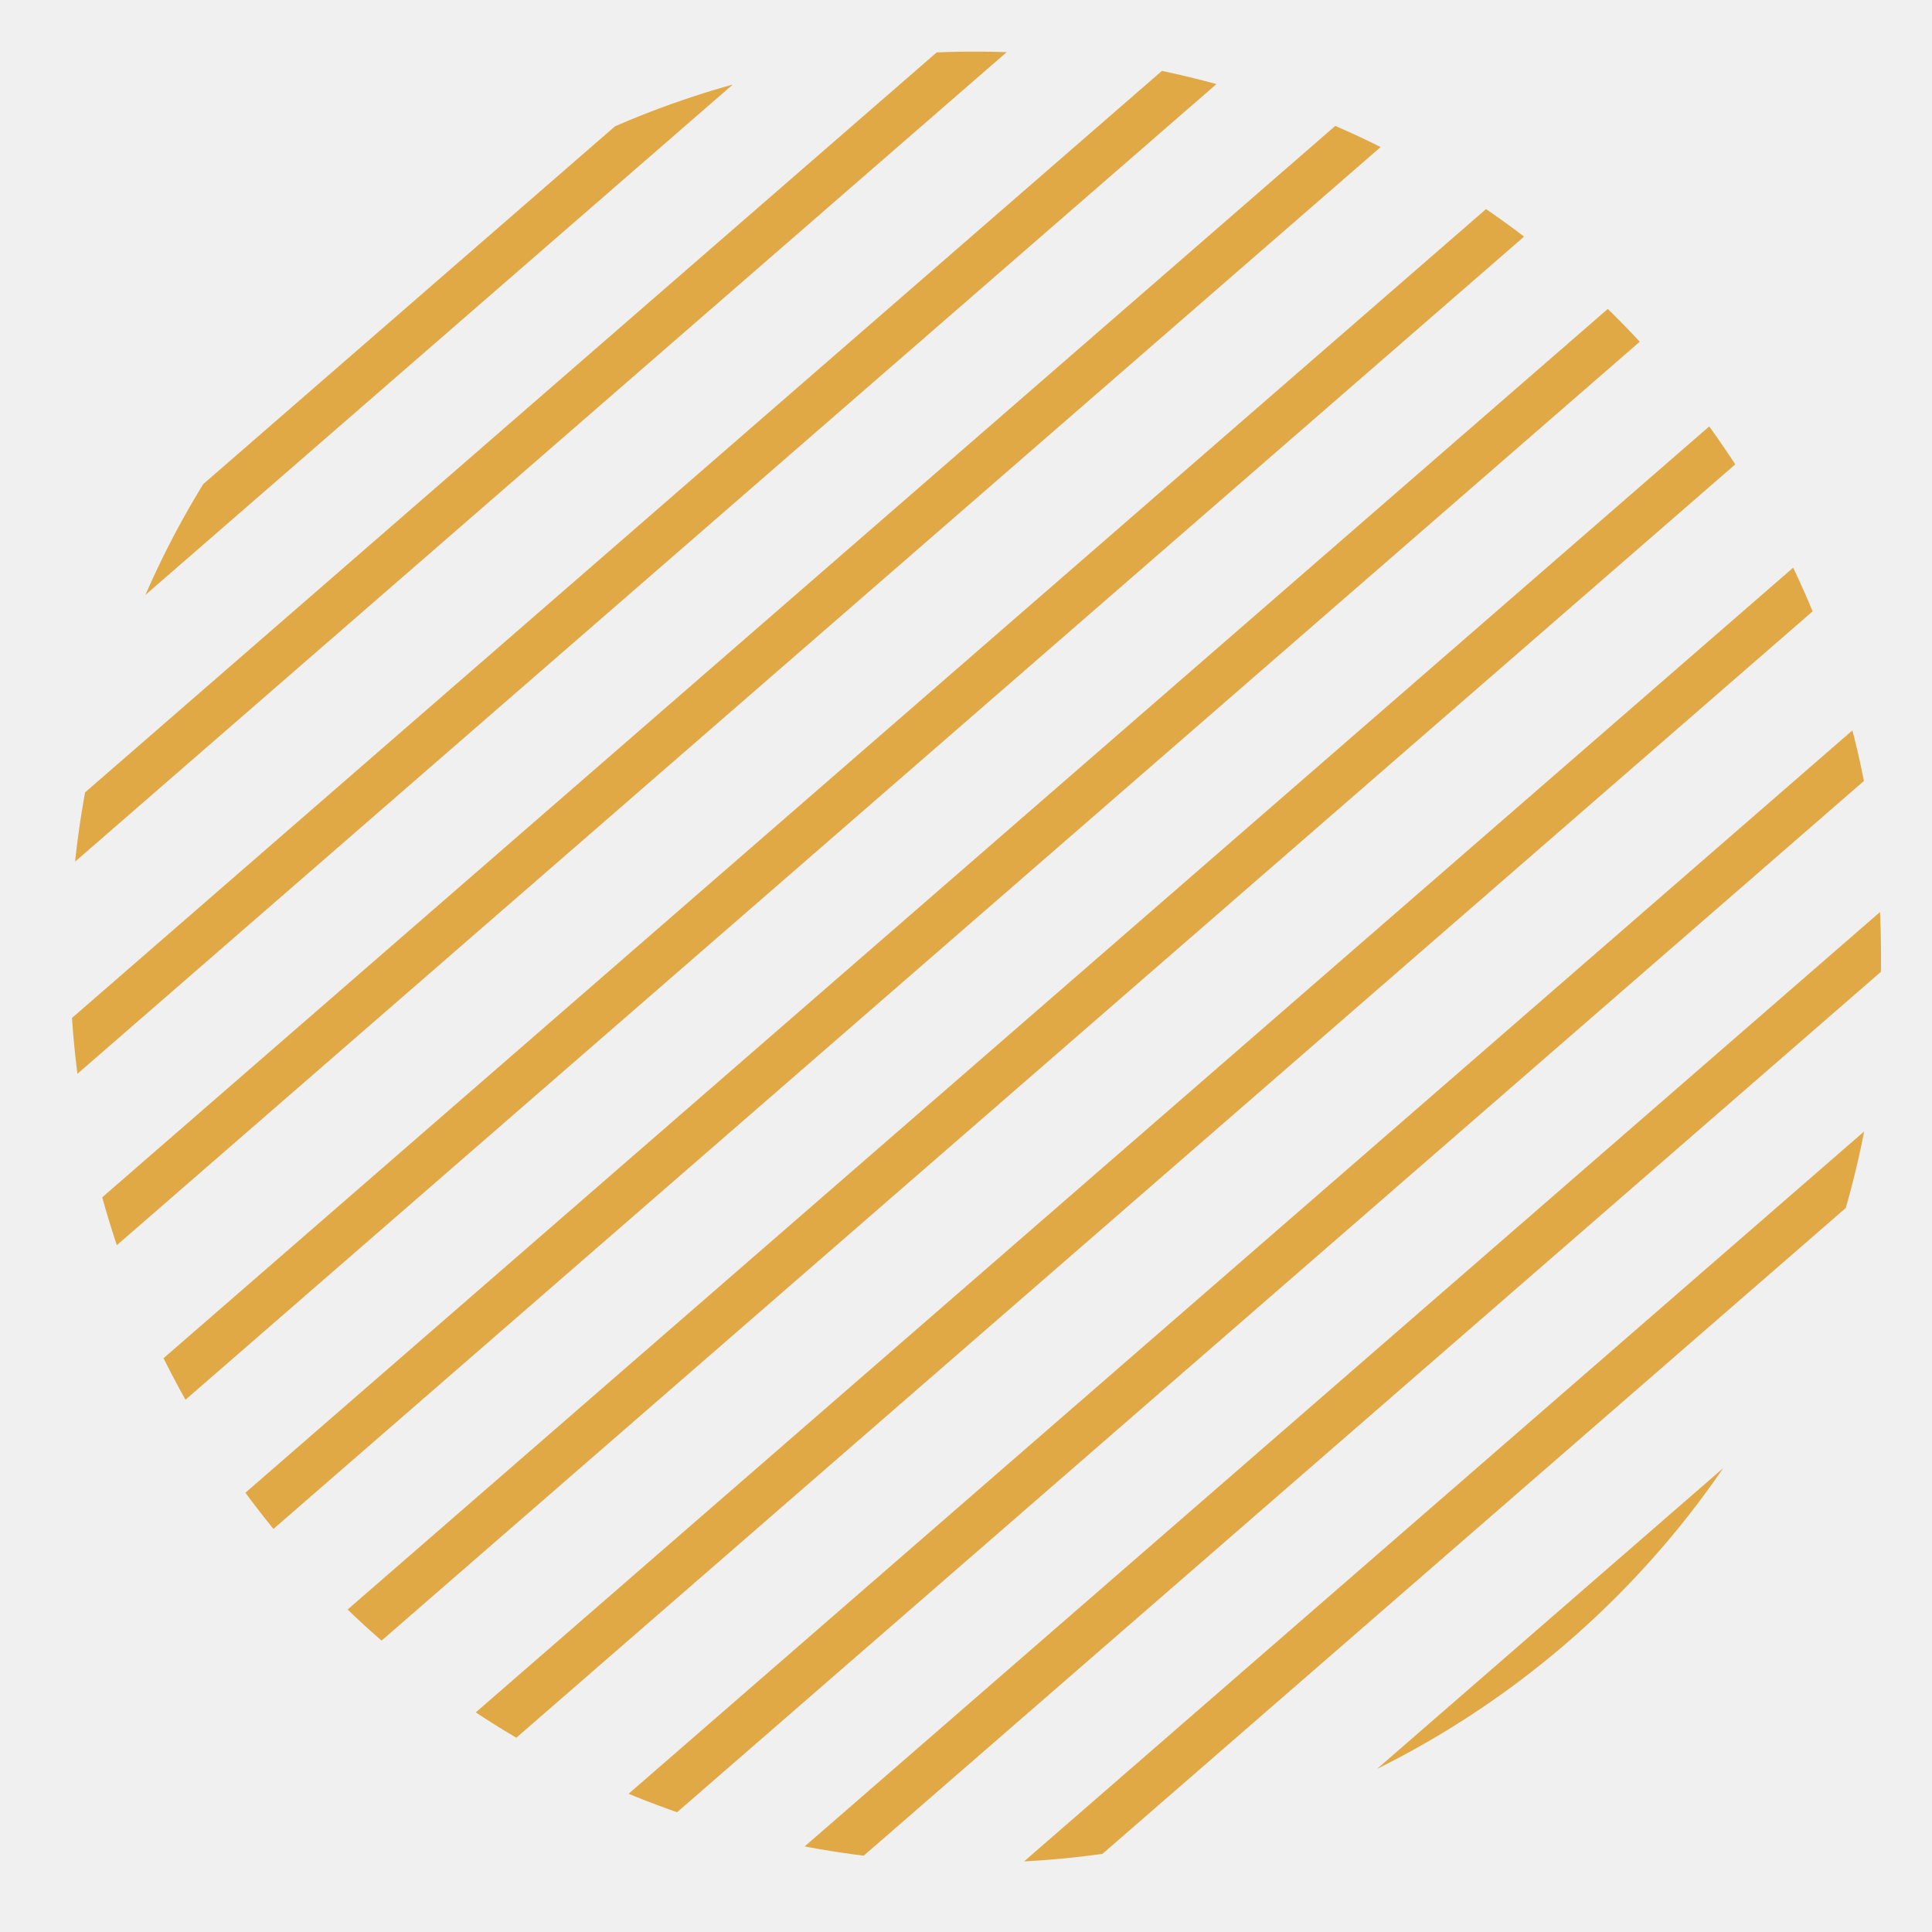
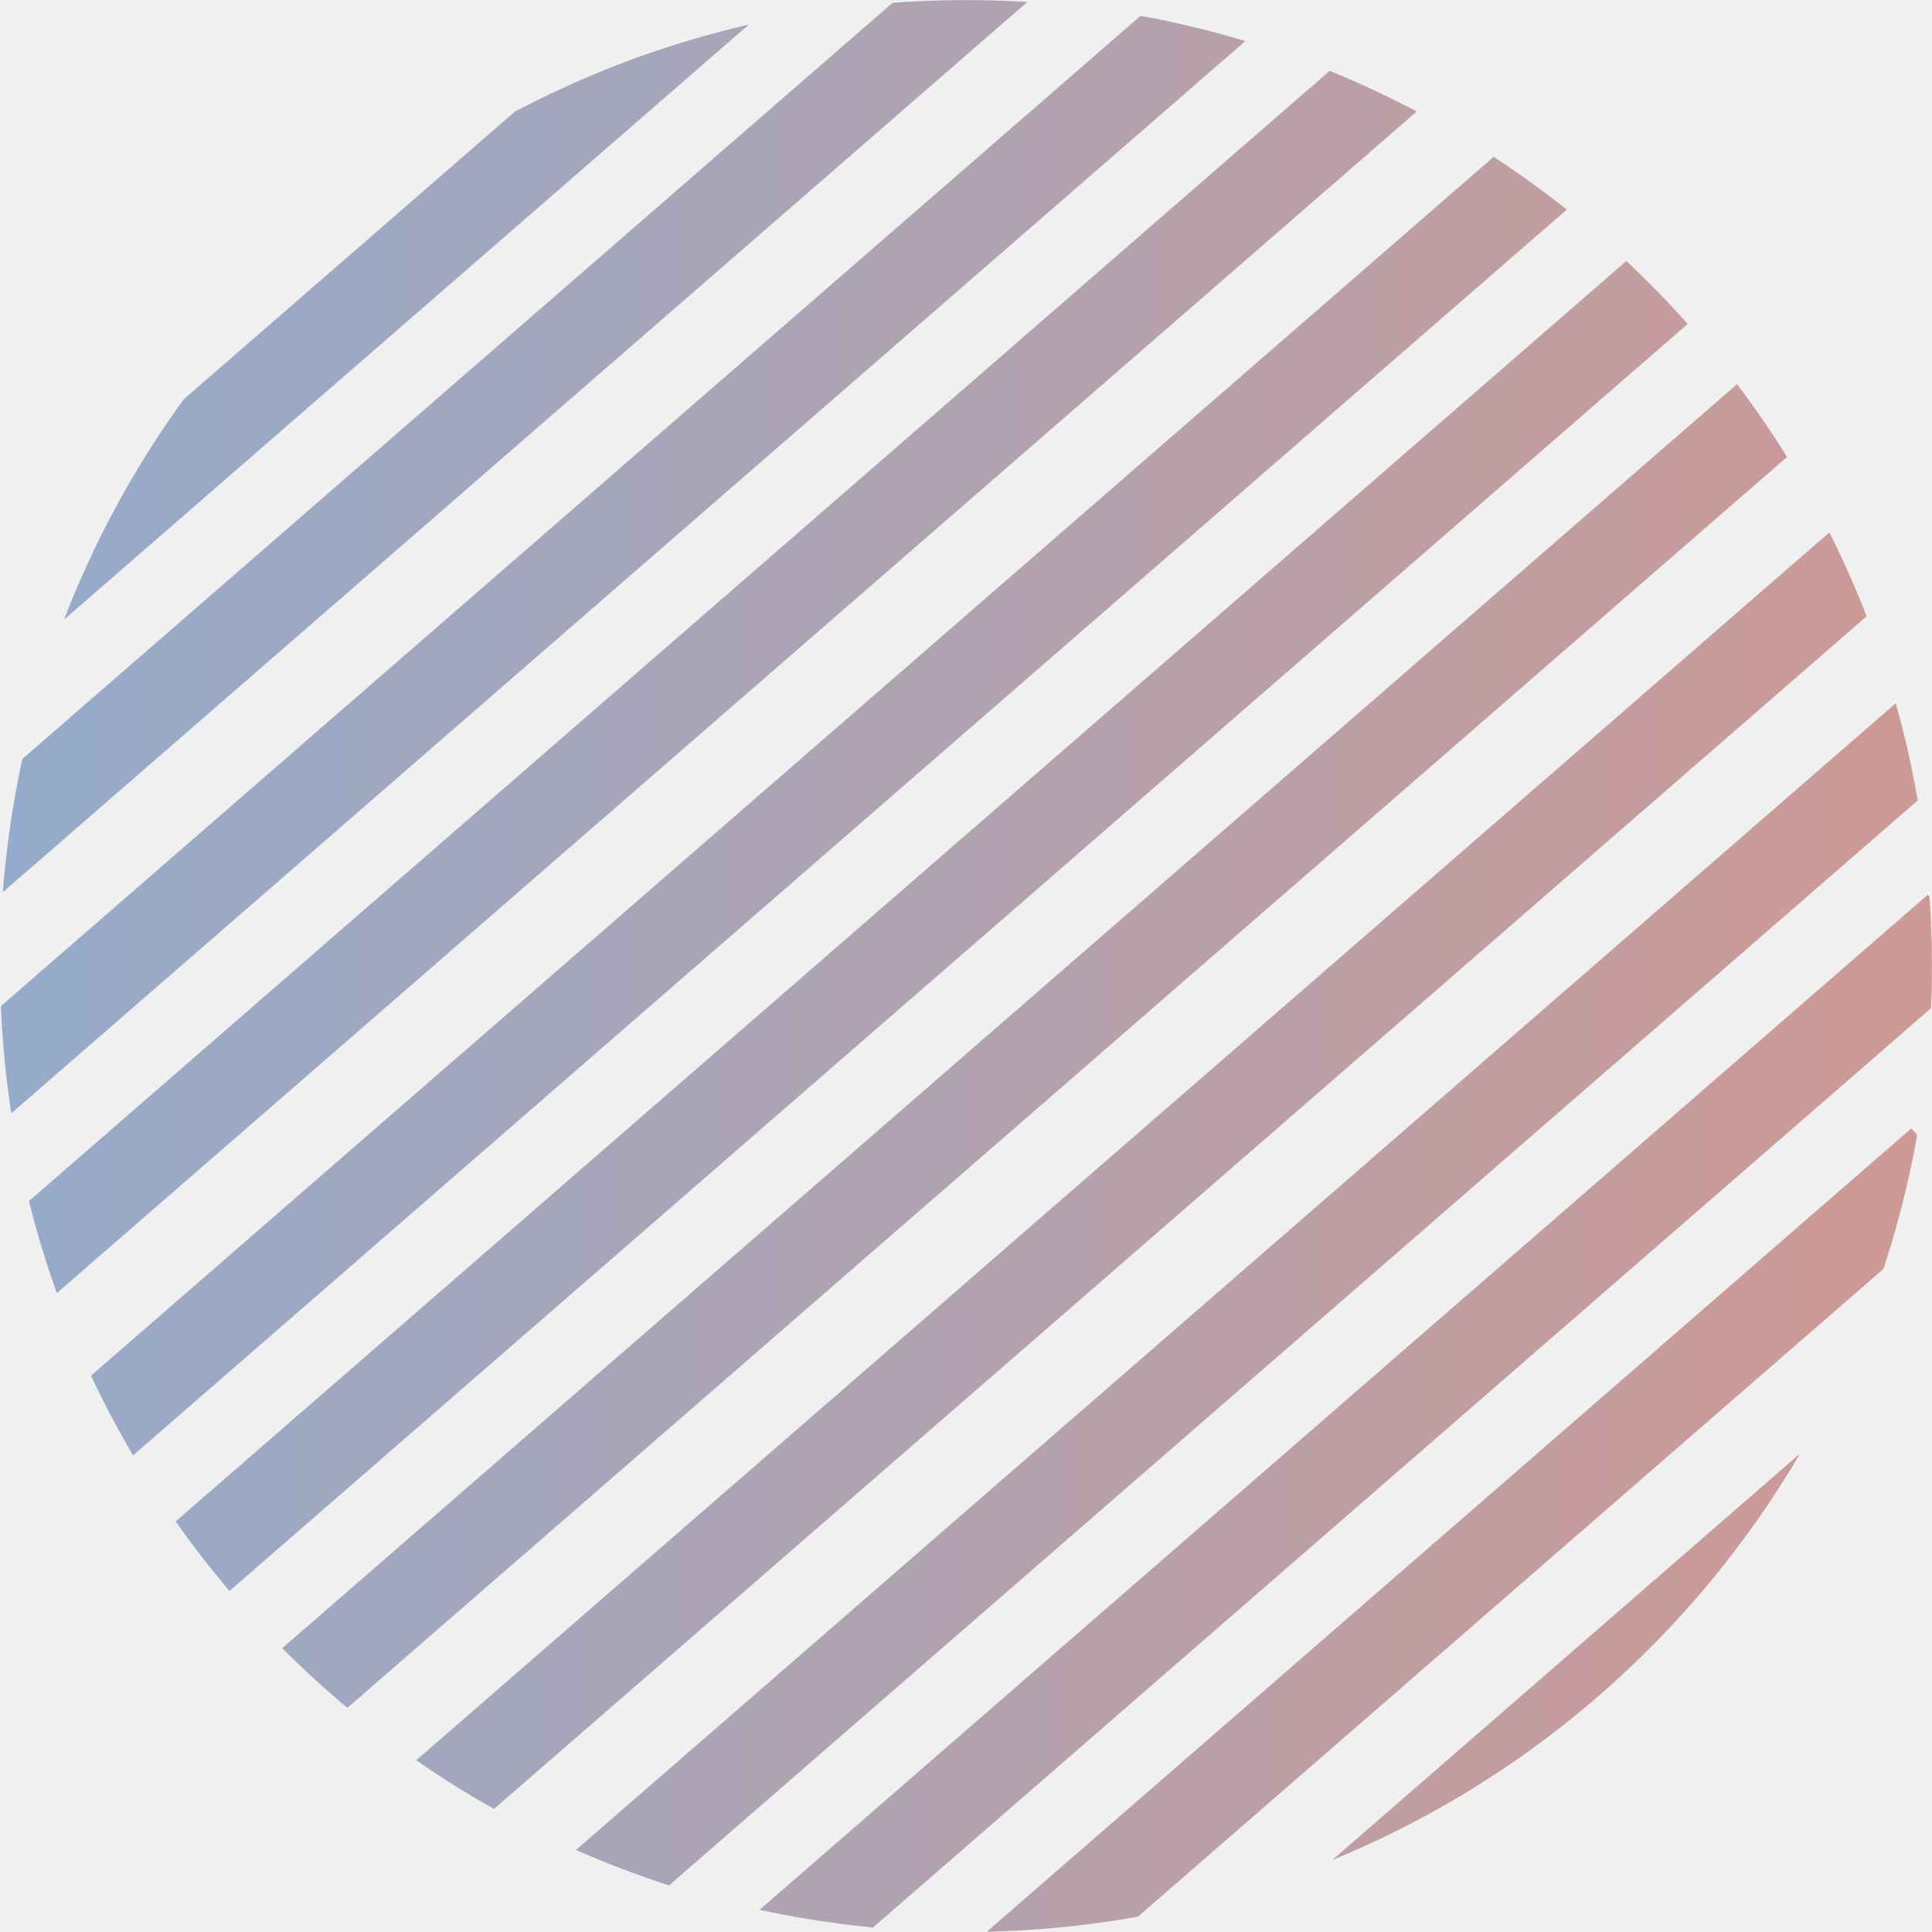
- <svg xmlns="http://www.w3.org/2000/svg" width="211.329" height="211.329" viewBox="0 0 211.329 211.329">
+ <svg xmlns="http://www.w3.org/2000/svg" xmlns:xlink="http://www.w3.org/1999/xlink" id="Camada_2" viewBox="0 0 198.1 198.1">
  <defs>
-     <clipPath id="clip-path">
-       <circle id="Elipse_13" data-name="Elipse 13" cx="99" cy="99" r="99" transform="translate(2617 777)" fill="#fff" />
+     <style>.cls-1{clip-path:url(#clippath);}.cls-2{stroke-width:0px;}.cls-2,.cls-3,.cls-4,.cls-5,.cls-6,.cls-7,.cls-8,.cls-9,.cls-10,.cls-11,.cls-12,.cls-13,.cls-14,.cls-15,.cls-16,.cls-17,.cls-18{fill:none;}.cls-3{stroke:url(#Gradiente_sem_nome_3);}.cls-3,.cls-4,.cls-5,.cls-6,.cls-7,.cls-8,.cls-9,.cls-10,.cls-11,.cls-12,.cls-13,.cls-14,.cls-15,.cls-16,.cls-17,.cls-18{stroke-miterlimit:4;stroke-width:9px;}.cls-4{stroke:url(#Gradiente_sem_nome_3-5);}.cls-5{stroke:url(#Gradiente_sem_nome_3-7);}.cls-6{stroke:url(#Gradiente_sem_nome_3-4);}.cls-7{stroke:url(#Gradiente_sem_nome_3-3);}.cls-8{stroke:url(#Gradiente_sem_nome_3-2);}.cls-9{stroke:url(#Gradiente_sem_nome_3-8);}.cls-10{stroke:url(#Gradiente_sem_nome_3-9);}.cls-11{stroke:url(#Gradiente_sem_nome_3-6);}.cls-12{stroke:url(#Gradiente_sem_nome_3-16);}.cls-13{stroke:url(#Gradiente_sem_nome_3-11);}.cls-14{stroke:url(#Gradiente_sem_nome_3-10);}.cls-15{stroke:url(#Gradiente_sem_nome_3-14);}.cls-16{stroke:url(#Gradiente_sem_nome_3-13);}.cls-17{stroke:url(#Gradiente_sem_nome_3-15);}.cls-18{stroke:url(#Gradiente_sem_nome_3-12);}</style>
+     <clipPath id="clippath">
+       <circle class="cls-2" cx="99.05" cy="99.05" r="99.04" />
    </clipPath>
+     <linearGradient id="Gradiente_sem_nome_3" x1="-17.62" y1="93.85" x2="210.43" y2="93.85" gradientUnits="userSpaceOnUse">
+       <stop offset="0" stop-color="#92acce" />
+       <stop offset="1" stop-color="#cf9993" />
+     </linearGradient>
+     <linearGradient id="Gradiente_sem_nome_3-2" x1="-15.94" y1="69.9" x2="212.11" y2="69.9" xlink:href="#Gradiente_sem_nome_3" />
+     <linearGradient id="Gradiente_sem_nome_3-3" x1="-27.91" y1="240.55" x2="200.14" y2="240.55" xlink:href="#Gradiente_sem_nome_3" />
+     <linearGradient id="Gradiente_sem_nome_3-4" x1="-14.19" y1="44.95" x2="213.86" y2="44.95" xlink:href="#Gradiente_sem_nome_3" />
+     <linearGradient id="Gradiente_sem_nome_3-5" x1="-12.51" y1="20.99" x2="215.54" y2="20.99" xlink:href="#Gradiente_sem_nome_3" />
+     <linearGradient id="Gradiente_sem_nome_3-6" x1="-26.16" y1="215.6" x2="201.89" y2="215.6" xlink:href="#Gradiente_sem_nome_3" />
+     <linearGradient id="Gradiente_sem_nome_3-7" x1="-10.76" y1="-3.96" x2="217.29" y2="-3.96" xlink:href="#Gradiente_sem_nome_3" />
+     <linearGradient id="Gradiente_sem_nome_3-8" x1="-9.08" y1="-27.91" x2="218.97" y2="-27.91" xlink:href="#Gradiente_sem_nome_3" />
+     <linearGradient id="Gradiente_sem_nome_3-9" x1="-24.48" y1="191.65" x2="203.57" y2="191.65" xlink:href="#Gradiente_sem_nome_3" />
+     <linearGradient id="Gradiente_sem_nome_3-10" x1="-7.4" y1="-51.86" x2="220.65" y2="-51.86" xlink:href="#Gradiente_sem_nome_3" />
+     <linearGradient id="Gradiente_sem_nome_3-11" x1="-5.65" y1="-76.81" x2="222.4" y2="-76.81" xlink:href="#Gradiente_sem_nome_3" />
+     <linearGradient id="Gradiente_sem_nome_3-12" x1="-22.8" y1="167.7" x2="205.25" y2="167.7" xlink:href="#Gradiente_sem_nome_3" />
+     <linearGradient id="Gradiente_sem_nome_3-13" x1="-21.05" y1="142.75" x2="207" y2="142.75" xlink:href="#Gradiente_sem_nome_3" />
+     <linearGradient id="Gradiente_sem_nome_3-14" x1="-31.34" y1="289.46" x2="196.71" y2="289.46" xlink:href="#Gradiente_sem_nome_3" />
+     <linearGradient id="Gradiente_sem_nome_3-15" x1="-19.3" y1="117.8" x2="208.75" y2="117.8" xlink:href="#Gradiente_sem_nome_3" />
+     <linearGradient id="Gradiente_sem_nome_3-16" x1="-29.59" y1="264.51" x2="198.46" y2="264.51" xlink:href="#Gradiente_sem_nome_3" />
  </defs>
-   <g id="Grupo_de_máscara_8" data-name="Grupo de máscara 8" transform="matrix(0.07, -0.998, 0.998, 0.07, -957.66, 2753.942)" clip-path="url(#clip-path)">
-     <g id="Grupo_260" data-name="Grupo 260" transform="translate(2299.487 768.676)">
-       <line id="Linha_154" data-name="Linha 154" x2="208" y2="208" transform="translate(610.513 0.324)" fill="none" stroke="#e0a946" stroke-width="5" />
-       <line id="Linha_155" data-name="Linha 155" x2="208" y2="208" transform="translate(317.513 0.324)" fill="none" stroke="#e0a946" stroke-width="5" />
-       <line id="Linha_156" data-name="Linha 156" x2="208" y2="208" transform="translate(341.513 0.324)" fill="none" stroke="#e0a946" stroke-width="5" />
-       <line id="Linha_157" data-name="Linha 157" x2="208" y2="208" transform="translate(170.513 0.324)" fill="none" stroke="#e0a946" stroke-width="5" />
-       <line id="Linha_158" data-name="Linha 158" x2="208" y2="208" transform="translate(24.513 0.324)" fill="none" stroke="#e0a946" stroke-width="5" />
-       <line id="Linha_159" data-name="Linha 159" x2="208" y2="208" transform="translate(635.513 0.324)" fill="none" stroke="#e0a946" stroke-width="5" />
-       <line id="Linha_160" data-name="Linha 160" x2="208" y2="208" transform="translate(366.513 0.324)" fill="none" stroke="#e0a946" stroke-width="5" />
-       <line id="Linha_161" data-name="Linha 161" x2="208" y2="208" transform="translate(390.513 0.324)" fill="none" stroke="#e0a946" stroke-width="5" />
-       <line id="Linha_162" data-name="Linha 162" x2="208" y2="208" transform="translate(195.513 0.324)" fill="none" stroke="#e0a946" stroke-width="5" />
-       <line id="Linha_163" data-name="Linha 163" x2="208" y2="208" transform="translate(48.513 0.324)" fill="none" stroke="#e0a946" stroke-width="5" />
-       <line id="Linha_164" data-name="Linha 164" x2="208" y2="208" transform="translate(659.513 0.324)" fill="none" stroke="#e0a946" stroke-width="5" />
-       <line id="Linha_165" data-name="Linha 165" x2="208" y2="208" transform="translate(415.513 0.324)" fill="none" stroke="#e0a946" stroke-width="5" />
-       <line id="Linha_166" data-name="Linha 166" x2="208" y2="208" transform="translate(439.513 0.324)" fill="none" stroke="#e0a946" stroke-width="5" />
-       <line id="Linha_167" data-name="Linha 167" x2="208" y2="208" transform="translate(219.513 0.324)" fill="none" stroke="#e0a946" stroke-width="5" />
-       <line id="Linha_168" data-name="Linha 168" x2="208" y2="208" transform="translate(73.513 0.324)" fill="none" stroke="#e0a946" stroke-width="5" />
-       <line id="Linha_169" data-name="Linha 169" x2="208" y2="208" transform="translate(683.513 0.324)" fill="none" stroke="#e0a946" stroke-width="5" />
-       <line id="Linha_170" data-name="Linha 170" x2="208" y2="208" transform="translate(463.513 0.324)" fill="none" stroke="#e0a946" stroke-width="5" />
-       <line id="Linha_171" data-name="Linha 171" x2="208" y2="208" transform="translate(488.513 0.324)" fill="none" stroke="#e0a946" stroke-width="5" />
-       <line id="Linha_172" data-name="Linha 172" x2="208" y2="208" transform="translate(243.513 0.324)" fill="none" stroke="#e0a946" stroke-width="5" />
-       <line id="Linha_173" data-name="Linha 173" x2="208" y2="208" transform="translate(97.513 0.324)" fill="none" stroke="#e0a946" stroke-width="5" />
-       <line id="Linha_174" data-name="Linha 174" x2="208" y2="208" transform="translate(708.513 0.324)" fill="none" stroke="#e0a946" stroke-width="5" />
-       <line id="Linha_175" data-name="Linha 175" x2="208" y2="208" transform="translate(512.513 0.324)" fill="none" stroke="#e0a946" stroke-width="5" />
-       <line id="Linha_176" data-name="Linha 176" x2="209" y2="208" transform="translate(536.513 0.324)" fill="none" stroke="#e0a946" stroke-width="5" />
-       <line id="Linha_177" data-name="Linha 177" x2="208" y2="208" transform="translate(268.513 0.324)" fill="none" stroke="#e0a946" stroke-width="5" />
-       <line id="Linha_178" data-name="Linha 178" x2="208" y2="208" transform="translate(121.513 0.324)" fill="none" stroke="#e0a946" stroke-width="5" />
-       <line id="Linha_179" data-name="Linha 179" x2="209" y2="208" transform="translate(-0.487 0.324)" fill="none" stroke="#e0a946" stroke-width="5" />
-       <line id="Linha_180" data-name="Linha 180" x2="208" y2="208" transform="translate(561.513 0.324)" fill="none" stroke="#e0a946" stroke-width="5" />
-       <line id="Linha_181" data-name="Linha 181" x2="208" y2="208" transform="translate(586.513 0.324)" fill="none" stroke="#e0a946" stroke-width="5" />
-       <line id="Linha_182" data-name="Linha 182" x2="208" y2="208" transform="translate(293.513 0.324)" fill="none" stroke="#e0a946" stroke-width="5" />
-       <line id="Linha_183" data-name="Linha 183" x2="208" y2="208" transform="translate(146.513 0.324)" fill="none" stroke="#e0a946" stroke-width="5" />
+   <g id="Camada_1-2">
+     <g class="cls-1">
+       <g id="Grupo_de_máscara_17">
+         <g id="Grupo_336">
+           <line id="Linha_314" class="cls-3" x1="-14.67" y1="190.36" x2="207.48" y2="-2.66" />
+           <line id="Linha_315" class="cls-8" x1="-12.99" y1="166.41" x2="209.16" y2="-26.62" />
+           <line id="Linha_316" class="cls-7" x1="-24.96" y1="337.07" x2="197.19" y2="144.04" />
+           <line id="Linha_319" class="cls-6" x1="-11.24" y1="141.46" x2="210.91" y2="-51.57" />
+           <line id="Linha_320" class="cls-4" x1="-9.56" y1="117.51" x2="212.59" y2="-75.52" />
+           <line id="Linha_321" class="cls-11" x1="-23.21" y1="312.12" x2="198.94" y2="119.09" />
+           <line id="Linha_324" class="cls-5" x1="-7.81" y1="92.56" x2="214.34" y2="-100.47" />
+           <line id="Linha_325" class="cls-9" x1="-6.13" y1="68.6" x2="216.02" y2="-124.42" />
+           <line id="Linha_326" class="cls-10" x1="-21.53" y1="288.16" x2="200.62" y2="95.14" />
+           <line id="Linha_329" class="cls-14" x1="-4.45" y1="44.65" x2="217.7" y2="-148.37" />
+           <line id="Linha_330" class="cls-13" x1="-2.7" y1="19.7" x2="219.45" y2="-173.32" />
+           <line id="Linha_331" class="cls-18" x1="-19.85" y1="264.21" x2="202.3" y2="71.19" />
+           <line id="Linha_336" class="cls-16" x1="-18.1" y1="239.26" x2="204.05" y2="46.24" />
+           <line id="Linha_337" class="cls-15" x1="-28.39" y1="385.97" x2="193.76" y2="192.94" />
+           <line id="Linha_341" class="cls-17" x1="-16.35" y1="214.31" x2="205.8" y2="21.29" />
+           <line id="Linha_342" class="cls-12" x1="-26.64" y1="361.02" x2="195.51" y2="167.99" />
+         </g>
+       </g>
    </g>
  </g>
</svg>
